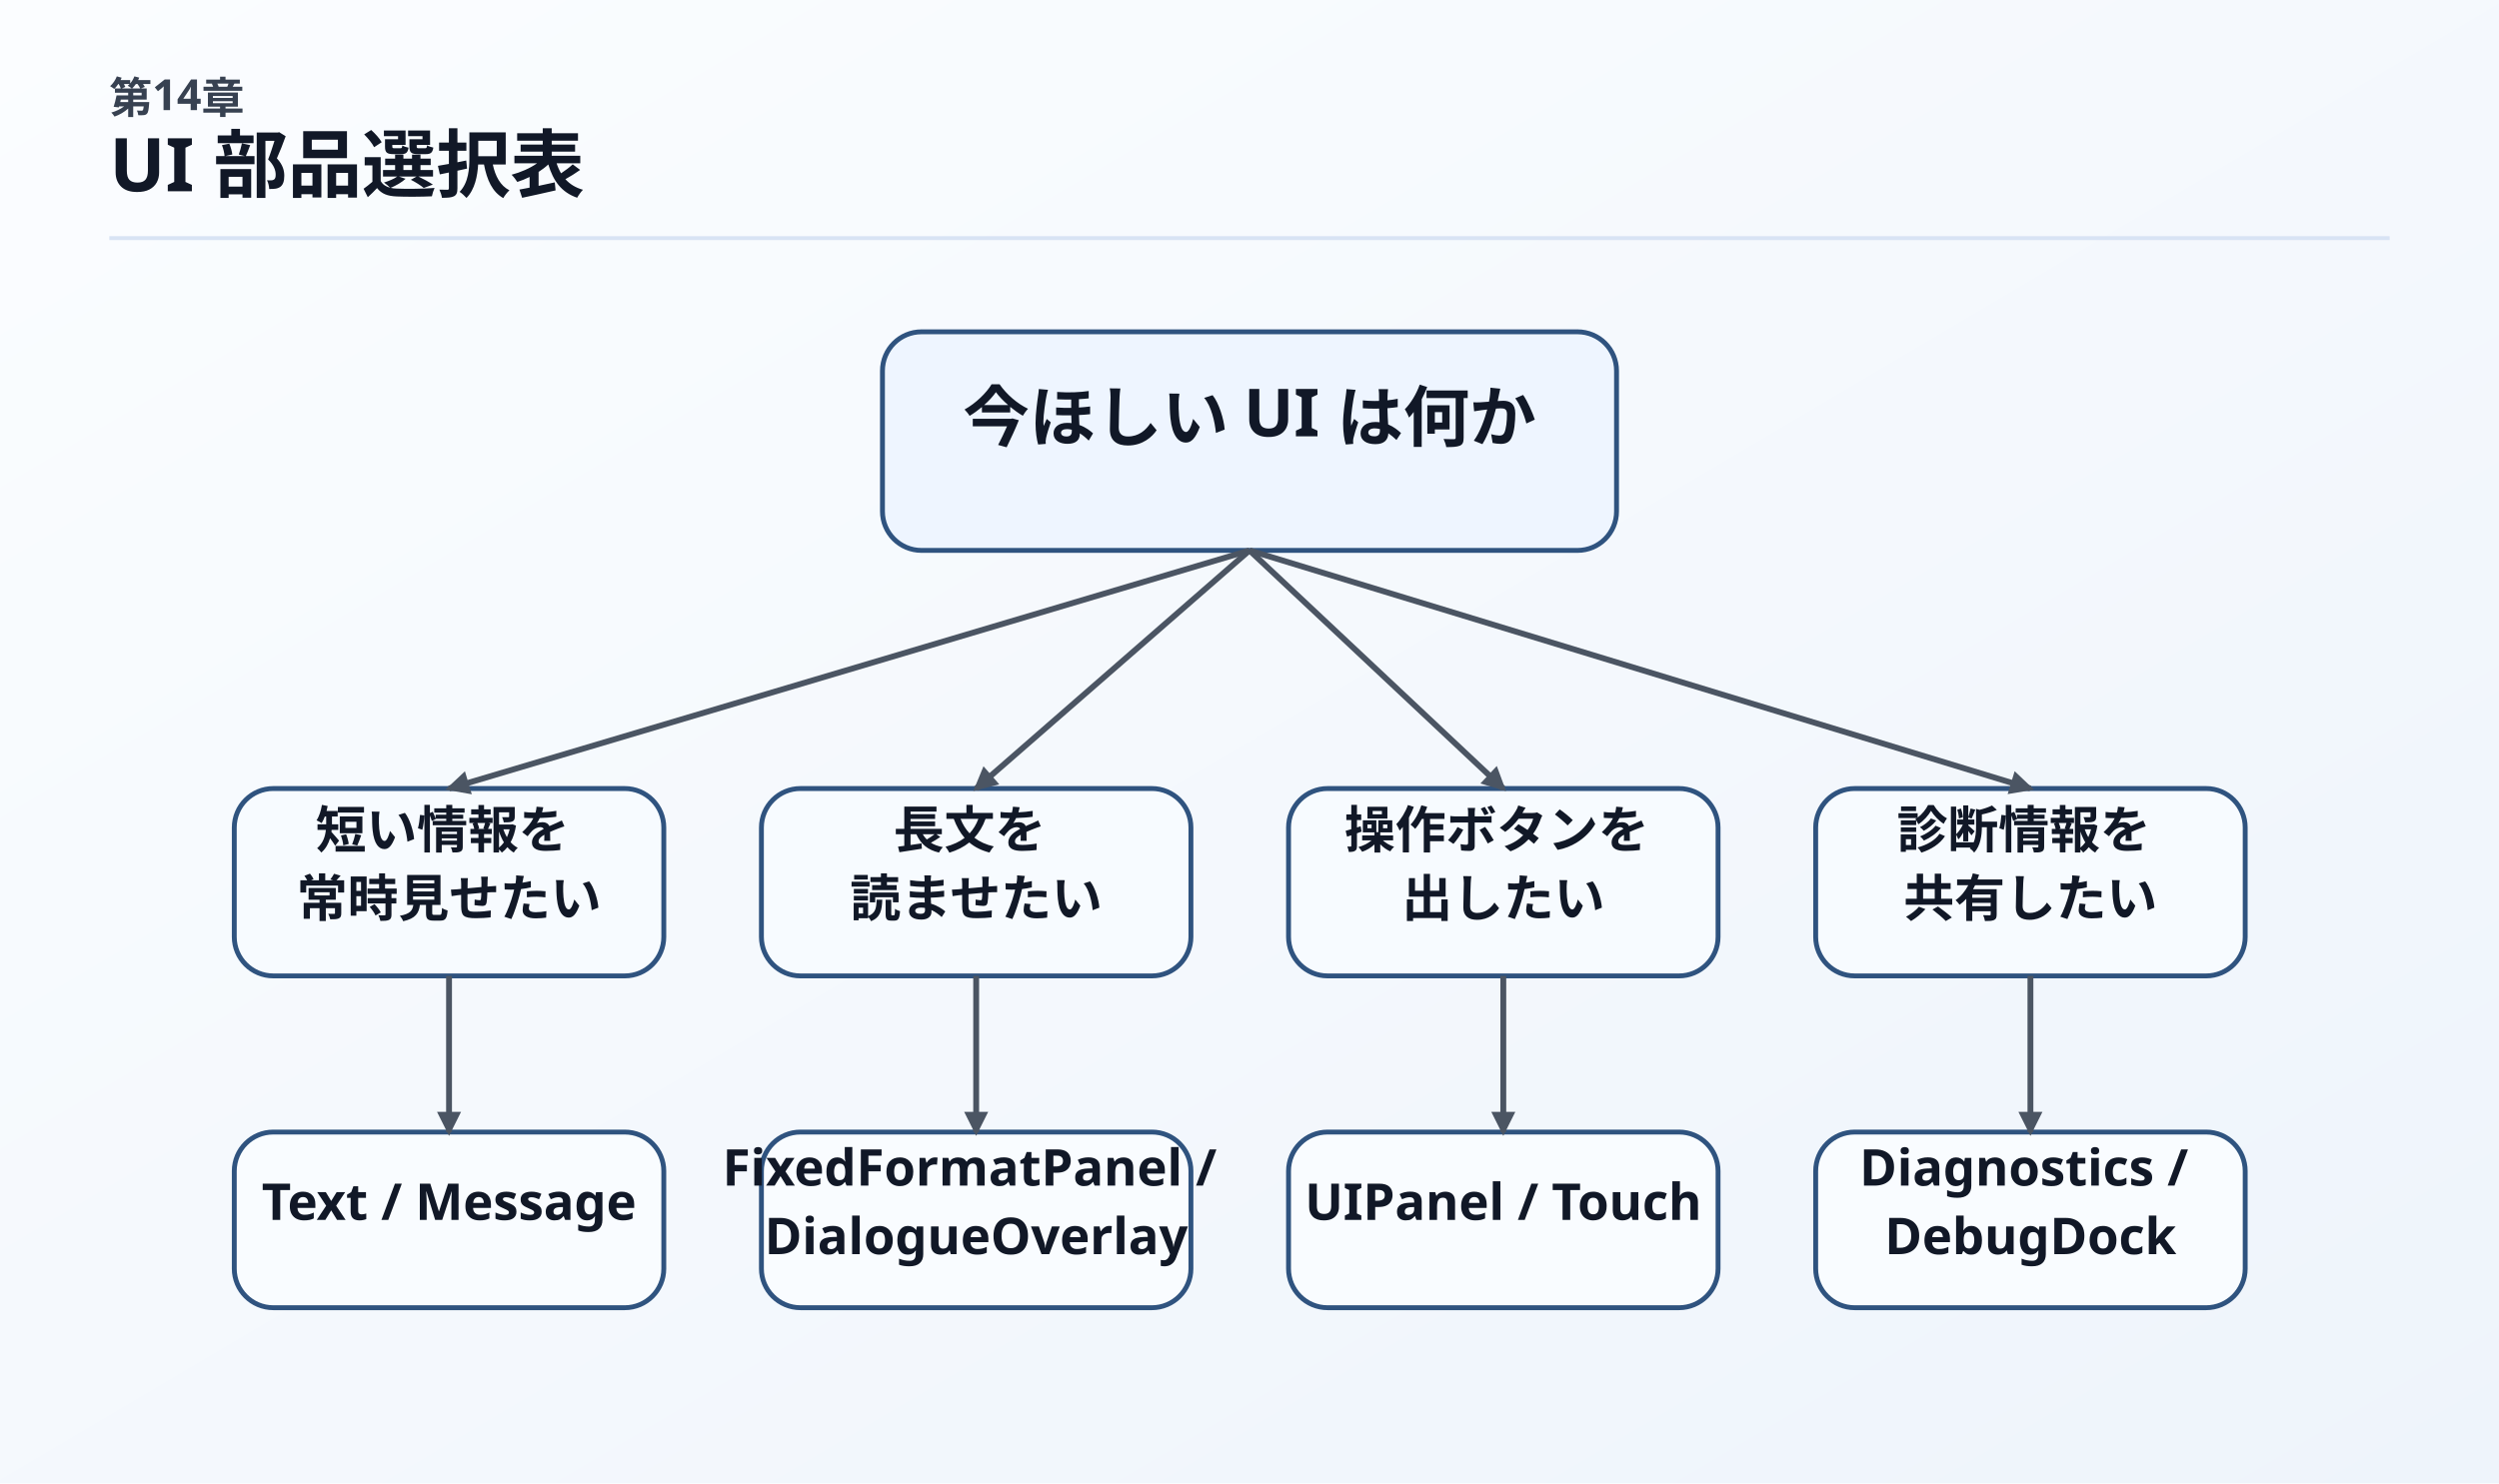
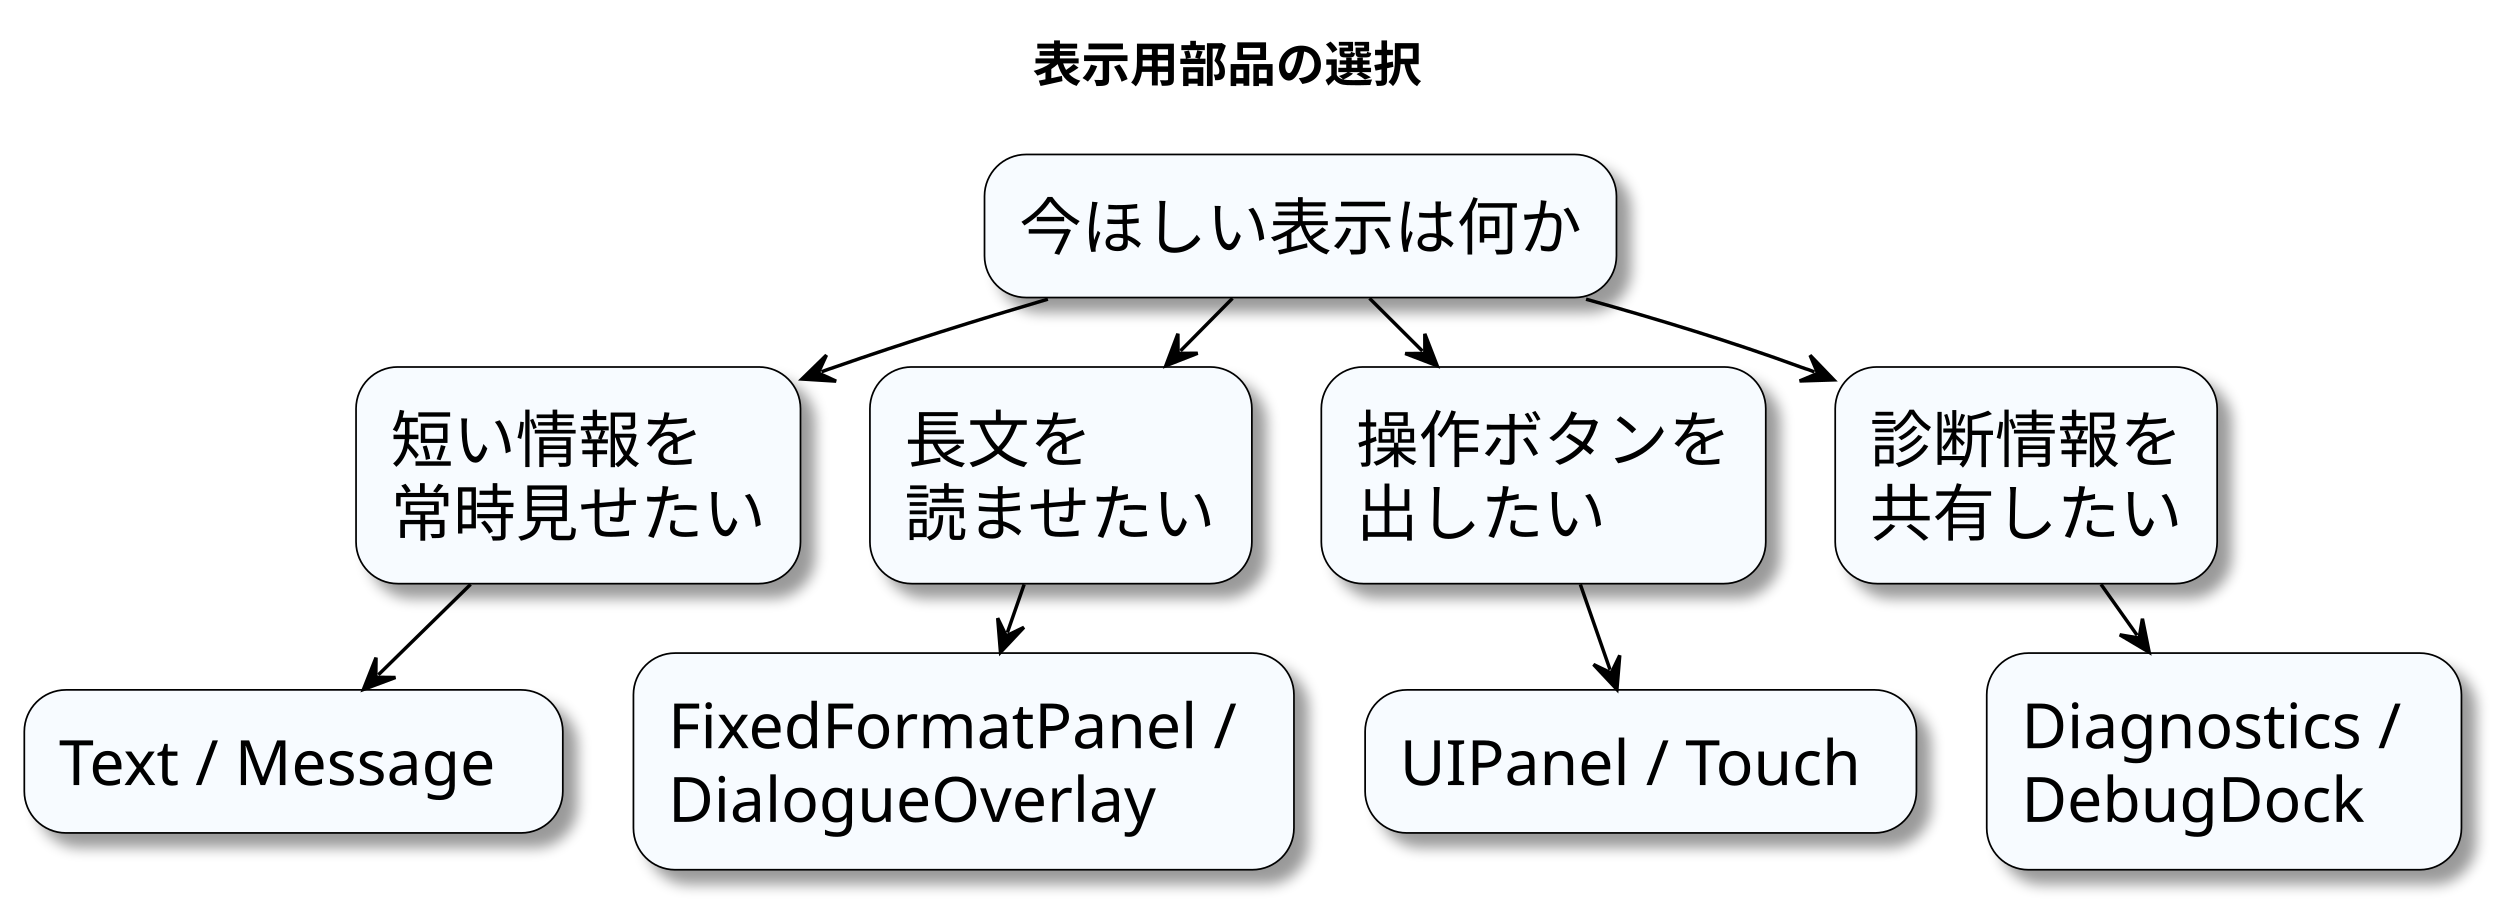
- <svg xmlns="http://www.w3.org/2000/svg" width="1280" height="760" viewBox="0 0 1280 760" role="img" aria-label="UI 部品選択表">
+ <svg xmlns="http://www.w3.org/2000/svg" contentStyleType="text/css" data-diagram-type="DESCRIPTION" height="409.375px" preserveAspectRatio="none" style="width:1125px;height:409px;background:#FFFFFF;" version="1.1" viewBox="0 0 1125 409" width="1125px" zoomAndPan="magnify">
  <defs>
-     <linearGradient id="bg" x1="0" y1="0" x2="1" y2="1">
-       <stop offset="0%" stop-color="#fbfdff" />
-       <stop offset="100%" stop-color="#eef4fb" />
-     </linearGradient>
-     <marker id="arrow" viewBox="0 0 10 10" refX="8.4" refY="5" markerWidth="4.1" markerHeight="4.1" orient="auto-start-reverse">
-       <path d="M 0 0 L 10 5 L 0 10 z" fill="context-stroke" />
-     </marker>
+     <filter height="300%" id="f1949h247n1r15" width="300%" x="-1" y="-1">
+       <feGaussianBlur result="blurOut" stdDeviation="3.125" />
+       <feColorMatrix in="blurOut" result="blurOut2" type="matrix" values="0 0 0 0 0 0 0 0 0 0 0 0 0 0 0 0 0 0 .4 0" />
+       <feOffset dx="6.25" dy="6.25" in="blurOut2" result="blurOut3" />
+       <feBlend in="SourceGraphic" in2="blurOut3" mode="normal" />
+     </filter>
  </defs>
-   <rect width="1280" height="760" fill="url(#bg)" />
-   <text x="56" y="58" text-anchor="start" font-size="22" font-weight="700" fill="#374151" font-family="'Segoe UI', 'Hiragino Sans', 'Yu Gothic UI', sans-serif">
-     <tspan x="56" dy="0">第14章</tspan>
-   </text>
-   <text x="56" y="98" text-anchor="start" font-size="38" font-weight="700" fill="#111827" font-family="'Segoe UI', 'Hiragino Sans', 'Yu Gothic UI', sans-serif">
-     <tspan x="56" dy="0">UI 部品選択表</tspan>
-   </text>
-   <line x1="56" y1="122" x2="1224" y2="122" stroke="#d8e3f4" stroke-width="2" />
-   <rect x="452" y="170" width="376" height="112" rx="20" ry="20" fill="#eef5ff" stroke="#2f537f" stroke-width="2.5" />
-   <text x="640" y="226" text-anchor="middle" font-size="34" font-weight="600" fill="#111827" font-family="'Segoe UI', 'Hiragino Sans', 'Yu Gothic UI', sans-serif">
-     <tspan x="640" dy="0">今ほしい UI は何か</tspan>
-   </text>
-   <rect x="120" y="404" width="220" height="96" rx="20" ry="20" fill="#f7fbff" stroke="#2f537f" stroke-width="2.5" />
-   <text x="230" y="452" text-anchor="middle" font-size="26" font-weight="600" fill="#111827" font-family="'Segoe UI', 'Hiragino Sans', 'Yu Gothic UI', sans-serif">
-     <tspan x="230" dy="-0.675em">短い情報を</tspan>
-     <tspan x="230" dy="1.35em">常時見せたい</tspan>
-   </text>
-   <rect x="390" y="404" width="220" height="96" rx="20" ry="20" fill="#f7fbff" stroke="#2f537f" stroke-width="2.5" />
-   <text x="500" y="452" text-anchor="middle" font-size="26" font-weight="600" fill="#111827" font-family="'Segoe UI', 'Hiragino Sans', 'Yu Gothic UI', sans-serif">
-     <tspan x="500" dy="-0.675em">長文を</tspan>
-     <tspan x="500" dy="1.35em">読ませたい</tspan>
-   </text>
-   <rect x="660" y="404" width="220" height="96" rx="20" ry="20" fill="#f7fbff" stroke="#2f537f" stroke-width="2.5" />
-   <text x="770" y="452" text-anchor="middle" font-size="26" font-weight="600" fill="#111827" font-family="'Segoe UI', 'Hiragino Sans', 'Yu Gothic UI', sans-serif">
-     <tspan x="770" dy="-0.675em">操作ボタンを</tspan>
-     <tspan x="770" dy="1.35em">出したい</tspan>
-   </text>
-   <rect x="930" y="404" width="220" height="96" rx="20" ry="20" fill="#f7fbff" stroke="#2f537f" stroke-width="2.5" />
-   <text x="1040" y="452" text-anchor="middle" font-size="26" font-weight="600" fill="#111827" font-family="'Segoe UI', 'Hiragino Sans', 'Yu Gothic UI', sans-serif">
-     <tspan x="1040" dy="-0.675em">診断情報を</tspan>
-     <tspan x="1040" dy="1.35em">共有したい</tspan>
-   </text>
-   <rect x="120" y="580" width="220" height="90" rx="20" ry="20" fill="#f9fcff" stroke="#2f537f" stroke-width="2.5" />
-   <text x="230" y="625" text-anchor="middle" font-size="26" font-weight="600" fill="#111827" font-family="'Segoe UI', 'Hiragino Sans', 'Yu Gothic UI', sans-serif">
-     <tspan x="230" dy="0">Text / Message</tspan>
-   </text>
-   <rect x="390" y="580" width="220" height="90" rx="20" ry="20" fill="#f9fcff" stroke="#2f537f" stroke-width="2.5" />
-   <text x="500" y="625" text-anchor="middle" font-size="26" font-weight="600" fill="#111827" font-family="'Segoe UI', 'Hiragino Sans', 'Yu Gothic UI', sans-serif">
-     <tspan x="500" dy="-0.675em">FixedFormatPanel /</tspan>
-     <tspan x="500" dy="1.35em">DialogueOverlay</tspan>
-   </text>
-   <rect x="660" y="580" width="220" height="90" rx="20" ry="20" fill="#f9fcff" stroke="#2f537f" stroke-width="2.5" />
-   <text x="770" y="625" text-anchor="middle" font-size="26" font-weight="600" fill="#111827" font-family="'Segoe UI', 'Hiragino Sans', 'Yu Gothic UI', sans-serif">
-     <tspan x="770" dy="0">UIPanel / Touch</tspan>
-   </text>
-   <rect x="930" y="580" width="220" height="90" rx="20" ry="20" fill="#f9fcff" stroke="#2f537f" stroke-width="2.5" />
-   <text x="1040" y="625" text-anchor="middle" font-size="26" font-weight="600" fill="#111827" font-family="'Segoe UI', 'Hiragino Sans', 'Yu Gothic UI', sans-serif">
-     <tspan x="1040" dy="-0.675em">Diagnostics /</tspan>
-     <tspan x="1040" dy="1.35em">DebugDock</tspan>
-   </text>
-   <line x1="640" y1="282" x2="230" y2="404" stroke="#4b5563" stroke-width="3" marker-end="url(#arrow)" />
-   <line x1="640" y1="282" x2="500" y2="404" stroke="#4b5563" stroke-width="3" marker-end="url(#arrow)" />
-   <line x1="640" y1="282" x2="770" y2="404" stroke="#4b5563" stroke-width="3" marker-end="url(#arrow)" />
-   <line x1="640" y1="282" x2="1040" y2="404" stroke="#4b5563" stroke-width="3" marker-end="url(#arrow)" />
-   <line x1="230" y1="500" x2="230" y2="580" stroke="#4b5563" stroke-width="3" marker-end="url(#arrow)" />
-   <line x1="500" y1="500" x2="500" y2="580" stroke="#4b5563" stroke-width="3" marker-end="url(#arrow)" />
-   <line x1="770" y1="500" x2="770" y2="580" stroke="#4b5563" stroke-width="3" marker-end="url(#arrow)" />
-   <line x1="1040" y1="500" x2="1040" y2="580" stroke="#4b5563" stroke-width="3" marker-end="url(#arrow)" />
+   <g>
+     <g class="title" data-source-line="1">
+       <text fill="#000000" font-family="Yu Gothic UI" font-size="21.875" font-weight="bold" lengthAdjust="spacing" textLength="175" x="464.765" y="36.774">表示用部品の選択</text>
+     </g>
+     <g class="entity" data-entity="Root" data-source-line="19" data-uid="ent0002" id="entity_Root">
+       <rect fill="#F7FBFF" filter="url(#f1949h247n1r15)" height="64.374" rx="18.75" ry="18.75" style="stroke:#000000;stroke-width:0.781;" width="284.375" x="443.031" y="69.513" />
+       <text fill="#000000" font-family="Yu Gothic UI" font-size="28.125" lengthAdjust="spacing" textLength="253.125" x="458.656" y="112.329">今ほしい表示は何か</text>
+     </g>
+     <g class="entity" data-entity="ShortInfo" data-source-line="21" data-uid="ent0003" id="entity_ShortInfo">
+       <rect fill="#F7FBFF" filter="url(#f1949h247n1r15)" height="97.498" rx="18.75" ry="18.75" style="stroke:#000000;stroke-width:0.781;" width="200" x="160.219" y="165.138" />
+       <text fill="#000000" font-family="Yu Gothic UI" font-size="28.125" lengthAdjust="spacing" textLength="140.625" x="175.844" y="207.954">短い情報を</text>
+       <text fill="#000000" font-family="Yu Gothic UI" font-size="28.125" lengthAdjust="spacing" textLength="168.75" x="175.844" y="241.078">常時見せたい</text>
+     </g>
+     <g class="entity" data-entity="LongText" data-source-line="22" data-uid="ent0004" id="entity_LongText">
+       <rect fill="#F7FBFF" filter="url(#f1949h247n1r15)" height="97.498" rx="18.75" ry="18.75" style="stroke:#000000;stroke-width:0.781;" width="171.875" x="391.469" y="165.138" />
+       <text fill="#000000" font-family="Yu Gothic UI" font-size="28.125" lengthAdjust="spacing" textLength="84.375" x="407.094" y="207.954">長文を</text>
+       <text fill="#000000" font-family="Yu Gothic UI" font-size="28.125" lengthAdjust="spacing" textLength="140.625" x="407.094" y="241.078">読ませたい</text>
+     </g>
+     <g class="entity" data-entity="Buttons" data-source-line="23" data-uid="ent0005" id="entity_Buttons">
+       <rect fill="#F7FBFF" filter="url(#f1949h247n1r15)" height="97.498" rx="18.75" ry="18.75" style="stroke:#000000;stroke-width:0.781;" width="200" x="594.594" y="165.138" />
+       <text fill="#000000" font-family="Yu Gothic UI" font-size="28.125" lengthAdjust="spacing" textLength="168.75" x="610.219" y="207.954">操作ボタンを</text>
+       <text fill="#000000" font-family="Yu Gothic UI" font-size="28.125" lengthAdjust="spacing" textLength="112.5" x="610.219" y="241.078">出したい</text>
+     </g>
+     <g class="entity" data-entity="Diagnostics" data-source-line="24" data-uid="ent0006" id="entity_Diagnostics">
+       <rect fill="#F7FBFF" filter="url(#f1949h247n1r15)" height="97.498" rx="18.75" ry="18.75" style="stroke:#000000;stroke-width:0.781;" width="171.875" x="825.844" y="165.138" />
+       <text fill="#000000" font-family="Yu Gothic UI" font-size="28.125" lengthAdjust="spacing" textLength="140.625" x="841.469" y="207.954">診断情報を</text>
+       <text fill="#000000" font-family="Yu Gothic UI" font-size="28.125" lengthAdjust="spacing" textLength="140.625" x="841.469" y="241.078">共有したい</text>
+     </g>
+     <g class="entity" data-entity="TextMessage" data-source-line="26" data-uid="ent0007" id="entity_TextMessage">
+       <rect fill="#F7FBFF" filter="url(#f1949h247n1r15)" height="64.374" rx="18.75" ry="18.75" style="stroke:#000000;stroke-width:0.781;" width="242.325" x="10.938" y="310.45" />
+       <text fill="#000000" font-family="Yu Gothic UI" font-size="28.125" lengthAdjust="spacing" textLength="211.075" x="26.562" y="353.267">Text / Message</text>
+     </g>
+     <g class="entity" data-entity="FixedDialogue" data-source-line="27" data-uid="ent0008" id="entity_FixedDialogue">
+       <rect fill="#F7FBFF" filter="url(#f1949h247n1r15)" height="97.498" rx="18.75" ry="18.75" style="stroke:#000000;stroke-width:0.781;" width="297.229" x="285.047" y="293.888" />
+       <text fill="#000000" font-family="Yu Gothic UI" font-size="28.125" lengthAdjust="spacing" textLength="265.979" x="300.672" y="336.704">FixedFormatPanel /</text>
+       <text fill="#000000" font-family="Yu Gothic UI" font-size="28.125" lengthAdjust="spacing" textLength="222.734" x="300.672" y="369.828">DialogueOverlay</text>
+     </g>
+     <g class="entity" data-entity="UIPanelTouch" data-source-line="28" data-uid="ent0009" id="entity_UIPanelTouch">
+       <rect fill="#F7FBFF" filter="url(#f1949h247n1r15)" height="64.374" rx="18.75" ry="18.75" style="stroke:#000000;stroke-width:0.781;" width="248.093" x="614.297" y="310.45" />
+       <text fill="#000000" font-family="Yu Gothic UI" font-size="28.125" lengthAdjust="spacing" textLength="216.843" x="629.922" y="353.267">UIPanel / Touch</text>
+     </g>
+     <g class="entity" data-entity="DebugDock" data-source-line="29" data-uid="ent0010" id="entity_DebugDock">
+       <rect fill="#F7FBFF" filter="url(#f1949h247n1r15)" height="97.498" rx="18.75" ry="18.75" style="stroke:#000000;stroke-width:0.781;" width="213.623" x="894.031" y="293.888" />
+       <text fill="#000000" font-family="Yu Gothic UI" font-size="28.125" lengthAdjust="spacing" textLength="182.373" x="909.656" y="336.704">Diagnostics /</text>
+       <text fill="#000000" font-family="Yu Gothic UI" font-size="28.125" lengthAdjust="spacing" textLength="158.615" x="909.656" y="369.828">DebugDock</text>
+     </g>
+     <g class="link" data-entity-1="Root" data-entity-2="ShortInfo" data-source-line="31" data-uid="lnk11" id="link_Root_ShortInfo">
+       <path d="M471.547,134.607 C440.328,143.825 406.609,154.357 375.844,165.138 C370.938,166.872 374.726,165.42 369.679,167.295" fill="none" id="Root-to-ShortInfo" style="stroke:#000000;stroke-width:1.562;" />
+       <polygon fill="#000000" points="360.891,170.56,376.249,171.521,368.214,167.839,371.896,159.804,360.891,170.56" style="stroke:#000000;stroke-width:1.562;" />
+     </g>
+     <g class="link" data-entity-1="Root" data-entity-2="LongText" data-source-line="32" data-uid="lnk12" id="link_Root_LongText">
+       <path d="M554.625,134.232 C545.281,143.669 541.37,147.625 531.213,157.906" fill="none" id="Root-to-LongText" style="stroke:#000000;stroke-width:1.562;" />
+       <polygon fill="#000000" points="524.625,164.575,538.954,158.963,530.115,159.018,530.061,150.179,524.625,164.575" style="stroke:#000000;stroke-width:1.562;" />
+     </g>
+     <g class="link" data-entity-1="Root" data-entity-2="Buttons" data-source-line="33" data-uid="lnk13" id="link_Root_Buttons">
+       <path d="M616.281,134.232 C625.75,143.669 629.746,147.68 640.075,157.961" fill="none" id="Root-to-Buttons" style="stroke:#000000;stroke-width:1.562;" />
+       <polygon fill="#000000" points="646.719,164.575,641.162,150.225,641.182,159.064,632.343,159.084,646.719,164.575" style="stroke:#000000;stroke-width:1.562;" />
+     </g>
+     <g class="link" data-entity-1="Root" data-entity-2="Diagnostics" data-source-line="34" data-uid="lnk14" id="link_Root_Diagnostics">
+       <path d="M713.719,134.638 C745.578,143.497 779.422,153.841 810.219,165.138 C815.156,166.95 811.488,165.371 816.519,167.418" fill="none" id="Root-to-Diagnostics" style="stroke:#000000;stroke-width:1.562;" />
+       <polygon fill="#000000" points="825.203,170.95,814.533,159.862,817.967,168.006,809.822,171.44,825.203,170.95" style="stroke:#000000;stroke-width:1.562;" />
+     </g>
+     <g class="link" data-entity-1="ShortInfo" data-entity-2="TextMessage" data-source-line="36" data-uid="lnk15" id="link_ShortInfo_TextMessage">
+       <path d="M211.781,262.95 C195.625,278.794 184.756,289.449 170.24,303.683" fill="none" id="ShortInfo-to-TextMessage" style="stroke:#000000;stroke-width:1.562;" />
+       <polygon fill="#000000" points="163.547,310.247,177.963,304.864,169.125,304.777,169.211,295.939,163.547,310.247" style="stroke:#000000;stroke-width:1.562;" />
+     </g>
+     <g class="link" data-entity-1="LongText" data-entity-2="FixedDialogue" data-source-line="37" data-uid="lnk16" id="link_LongText_FixedDialogue">
+       <path d="M460.875,262.95 C457.391,272.95 456.816,274.664 453.316,284.664" fill="none" id="LongText-to-FixedDialogue" style="stroke:#000000;stroke-width:1.562;" />
+       <polygon fill="#000000" points="450.219,293.513,460.763,282.305,452.8,286.139,448.965,278.175,450.219,293.513" style="stroke:#000000;stroke-width:1.562;" />
+     </g>
+     <g class="link" data-entity-1="Buttons" data-entity-2="UIPanelTouch" data-source-line="38" data-uid="lnk17" id="link_Buttons_UIPanelTouch">
+       <path d="M711.141,262.95 C716.656,278.794 719.575,287.159 724.528,301.393" fill="none" id="Buttons-to-UIPanelTouch" style="stroke:#000000;stroke-width:1.562;" />
+       <polygon fill="#000000" points="727.609,310.247,728.891,294.912,725.042,302.869,717.085,299.02,727.609,310.247" style="stroke:#000000;stroke-width:1.562;" />
+     </g>
+     <g class="link" data-entity-1="Diagnostics" data-entity-2="DebugDock" data-source-line="39" data-uid="lnk18" id="link_Diagnostics_DebugDock">
+       <path d="M945.453,262.95 C952.547,272.95 954.607,275.866 961.701,285.866" fill="none" id="Diagnostics-to-DebugDock" style="stroke:#000000;stroke-width:1.562;" />
+       <polygon fill="#000000" points="967.125,293.513,964.086,278.427,962.605,287.141,953.891,285.659,967.125,293.513" style="stroke:#000000;stroke-width:1.562;" />
+     </g>
+   </g>
</svg>
